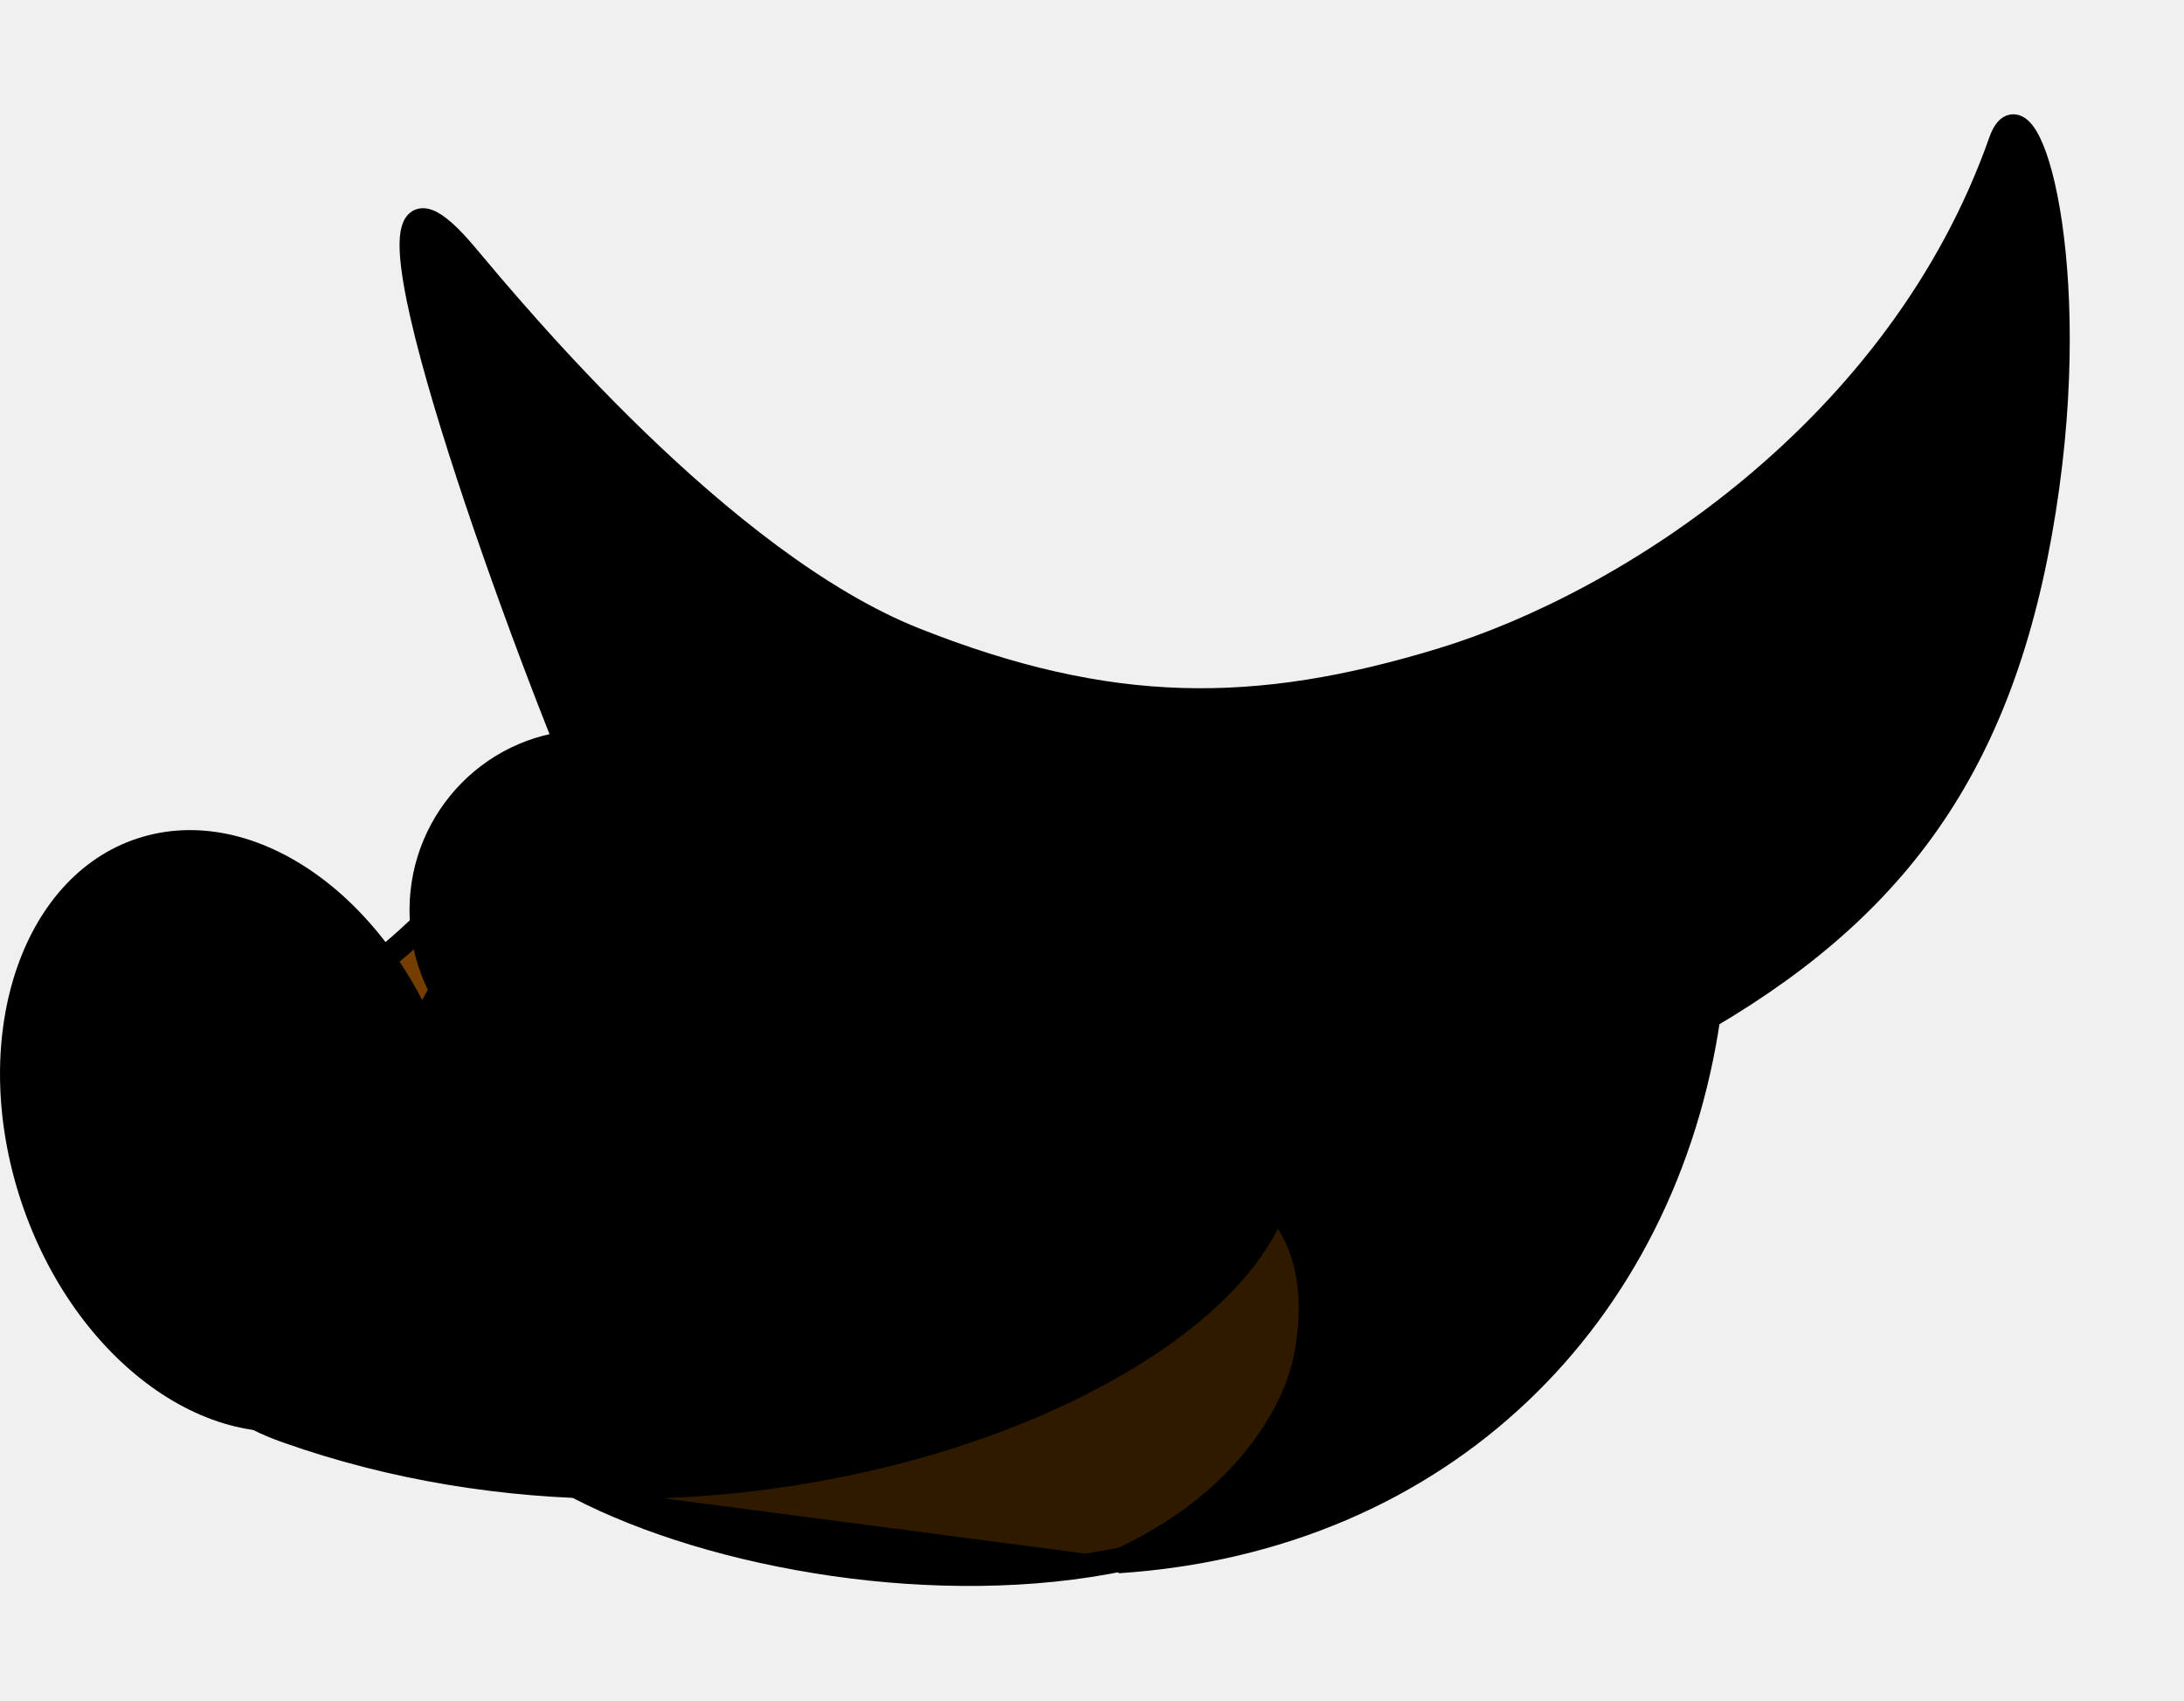
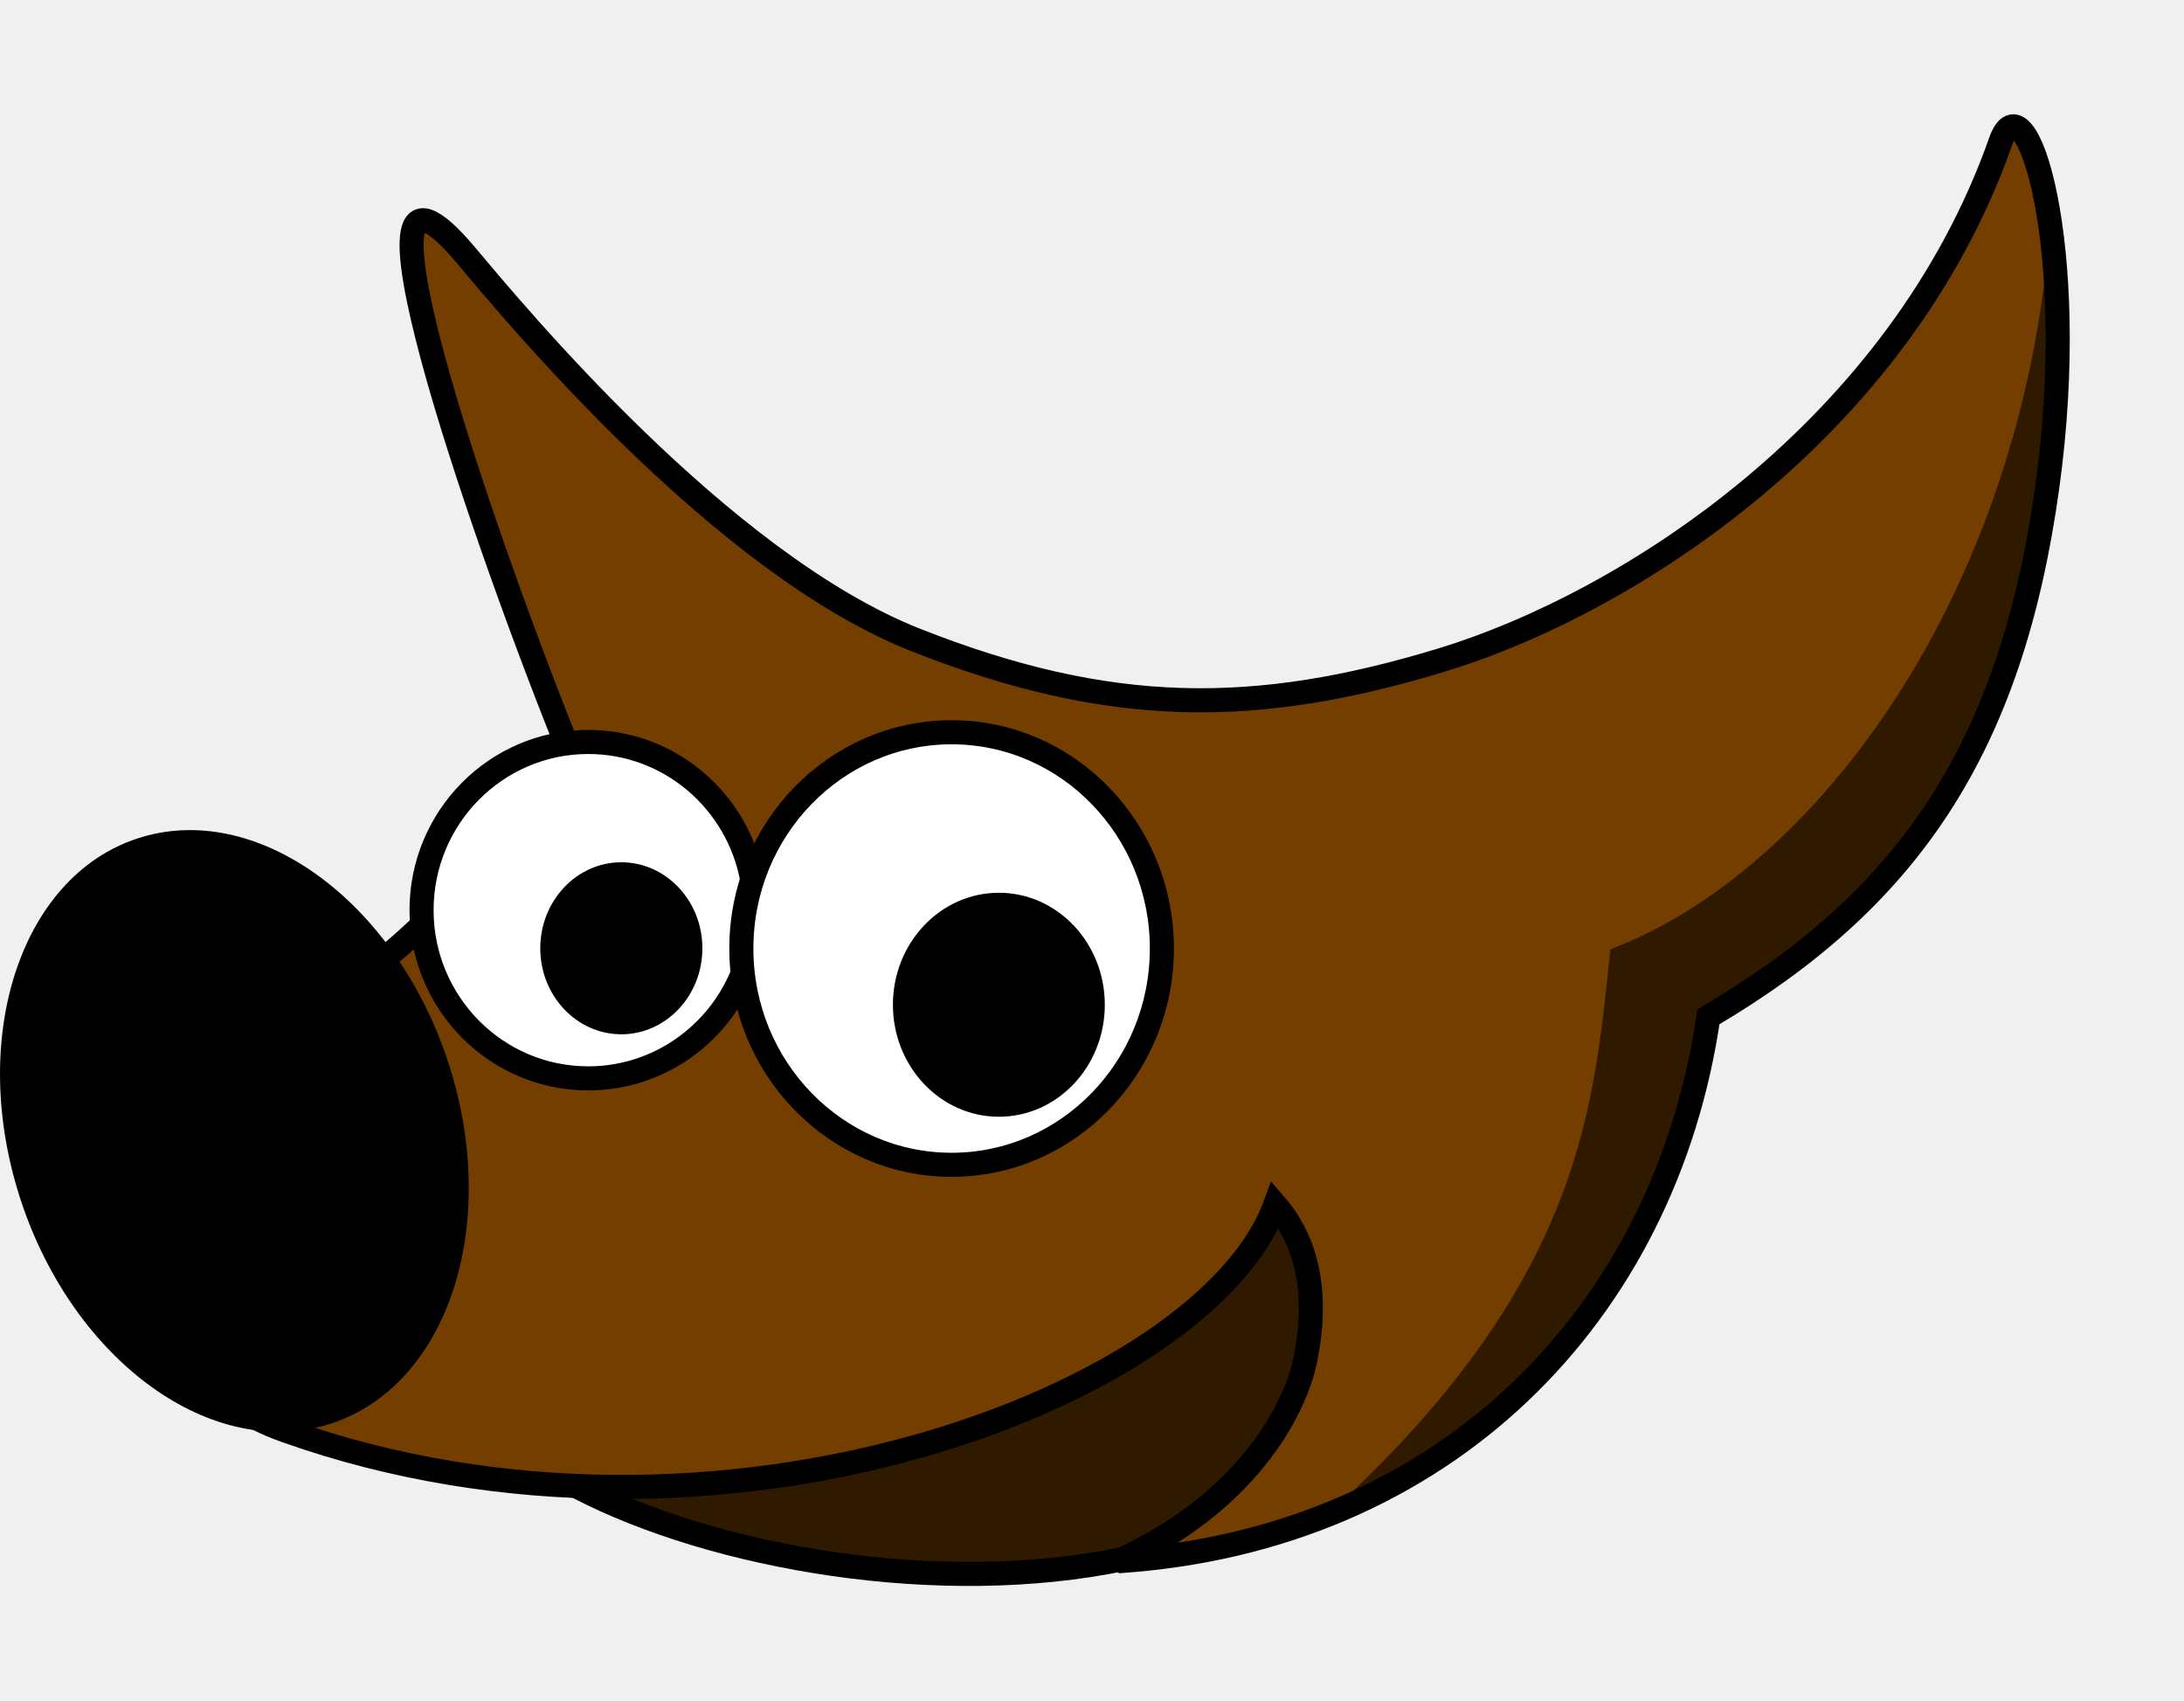
<svg width="77.076" height="59.999">
  <g>
    <g>
      <path style="fill:#743e00" d="M 39.452 55.095C 43.919 53.07 45.684 49.841 46.066 47.979C 46.456 46.078 46.337 44.049 45.005 42.514C 42.498 49.41 24.256 56.308 8.863 50.016C 16.393 49.131 17.794 39.197 12.775 34.27C 13.704 34.046 15.871 31.542 16.447 31.355C 18.412 30.589 19.706 29.999 21.317 29.374C 19.03 24.515 10.863 2.372 16.438 9C 18.134 11.016 25.441 19.861 32.3 22.577C 39.16 25.292 44.306 25.292 50.88 23.291C 57.453 21.29 67.029 15.145 70.603 4.998C 71.457 2.568 73.433 8.623 72.254 17.165C 70.972 26.472 67.287 31.769 60.292 35.882C 58.758 46.402 50.965 54.335 39.452 55.095L 39.452 55.095z" />
    </g>
    <g>
      <path style="fill:#2f1a00" d="M 72.353 7.915C 72.683 10.196 72.767 13.445 72.254 17.165C 70.972 26.472 67.287 31.769 60.292 35.882C 59.114 43.96 54.246 50.512 46.837 53.463C 55.961 45.205 56.248 38.861 56.834 33.497C 64.061 30.779 71.395 20.947 72.353 7.915L 72.353 7.915z" />
      <path style="fill:#2f1a00" d="M 20.401 52.478C 25.198 54.972 33.163 56.376 39.687 55.006C 44.154 52.981 45.684 49.841 46.066 47.979C 46.456 46.078 46.337 44.049 45.005 42.514C 43.117 47.707 32.224 52.908 20.401 52.478L 20.401 52.478z" />
    </g>
    <g>
      <path style="fill:#ffffff" d="M 14.877 32.119C 14.877 28.843 17.512 26.183 20.759 26.183C 24.007 26.183 26.642 28.843 26.642 32.119C 26.642 35.395 24.007 38.054 20.759 38.054C 17.512 38.054 14.877 35.395 14.877 32.119L 14.877 32.119z" />
      <path style="fill:#ffffff" d="M 41.004 33.473C 41.004 37.685 37.679 41.105 33.584 41.105C 29.488 41.105 26.163 37.685 26.163 33.473C 26.163 29.26 29.488 25.841 33.584 25.841C 37.679 25.841 41.004 29.26 41.004 33.473L 41.004 33.473z" />
      <path style="stroke:#ffffff; stroke-width:0.567; fill:#ffffff" d="M 7.592 36.43C 6.873 38.113 5.386 39.092 4.272 38.616C 3.158 38.141 2.837 36.389 3.556 34.706C 4.275 33.023 5.762 32.044 6.876 32.52C 7.99 32.995 8.311 34.747 7.592 36.43L 7.592 36.43z" />
    </g>
    <g>
      <path style="fill:#000000" d="M 15.886 37.7C 17.668 43.431 15.703 49.073 11.499 50.292C 7.298 51.512 2.44 47.851 0.658 42.12C -1.124 36.389 0.841 30.747 5.044 29.528C 9.246 28.308 14.104 31.969 15.886 37.7L 15.886 37.7zM 7.592 36.43C 6.873 38.113 5.386 39.092 4.272 38.616C 3.158 38.141 2.837 36.389 3.556 34.706C 4.275 33.023 5.762 32.044 6.876 32.52C 7.99 32.995 8.311 34.747 7.592 36.43L 7.592 36.43z" />
      <path style="fill:#000000" d="M 24.788 33.464C 24.788 35.139 23.506 36.499 21.927 36.499C 20.349 36.499 19.067 35.139 19.067 33.464C 19.067 31.789 20.349 30.429 21.927 30.429C 23.506 30.429 24.788 31.789 24.788 33.464L 24.788 33.464zM 20.119 32.368C 20.119 31.775 20.599 31.294 21.192 31.294C 21.785 31.294 22.267 31.775 22.267 32.368C 22.267 32.961 21.785 33.442 21.192 33.442C 20.599 33.442 20.119 32.961 20.119 32.368L 20.119 32.368z" />
      <path style="fill:#000000" d="M 38.99 35.457C 38.99 37.639 37.316 39.409 35.252 39.409C 33.188 39.409 31.512 37.639 31.512 35.457C 31.512 33.275 33.188 31.505 35.252 31.505C 37.316 31.505 38.99 33.275 38.99 35.457L 38.99 35.457zM 32.584 34.185C 32.584 33.307 33.297 32.595 34.175 32.595C 35.053 32.595 35.764 33.307 35.764 34.185C 35.764 35.063 35.053 35.775 34.175 35.775C 33.297 35.775 32.584 35.063 32.584 34.185L 32.584 34.185z" />
    </g>
    <g>
-       <path style="stroke:#000000; stroke-width:0.85" d="M 19.948 26.151C 16.878 18.486 11.704 3.372 16.438 9C 18.134 11.016 25.441 19.861 32.3 22.577C 39.16 25.292 44.306 25.292 50.88 23.291C 57.453 21.29 67.029 15.145 70.603 4.998C 71.457 2.568 73.433 8.623 72.254 17.165C 70.972 26.472 67.287 31.769 60.292 35.882C 58.758 46.402 50.965 54.335 39.452 55.095C 43.919 53.07 45.684 49.841 46.066 47.979C 46.456 46.078 46.337 44.049 45.005 42.514C 42.568 49.221 25.377 55.893 10.134 50.504C 8.501 49.926 7.876 49.34 7.689 48.34" />
-       <path style="stroke:#000000; stroke-width:0.85" d="M 20.401 52.478C 25.198 54.972 33.163 56.376 39.687 55.006" />
-       <path style="stroke:#000000; stroke-width:0.85" d="M 41.004 33.473C 41.004 37.685 37.679 41.105 33.584 41.105C 29.488 41.105 26.163 37.685 26.163 33.473C 26.163 29.26 29.488 25.841 33.584 25.841C 37.679 25.841 41.004 29.26 41.004 33.473L 41.004 33.473z" />
-       <path style="stroke:#000000; stroke-width:0.85" d="M 26.191 34.404C 25.302 36.547 23.204 38.055 20.759 38.055C 17.512 38.055 14.877 35.395 14.877 32.119C 14.877 28.843 17.512 26.183 20.759 26.183C 23.639 26.183 26.037 28.274 26.544 31.032" />
-       <path style="stroke:#000000; stroke-width:0.85; stroke-linecap:round" d="M 13.867 33.579C 14.188 33.312 14.527 33 14.855 32.694" />
+       <path style="stroke:#000000; stroke-width:0.85; fill:none" d="M 19.948 26.151C 16.878 18.486 11.704 3.372 16.438 9C 18.134 11.016 25.441 19.861 32.3 22.577C 39.16 25.292 44.306 25.292 50.88 23.291C 57.453 21.29 67.029 15.145 70.603 4.998C 71.457 2.568 73.433 8.623 72.254 17.165C 70.972 26.472 67.287 31.769 60.292 35.882C 58.758 46.402 50.965 54.335 39.452 55.095C 43.919 53.07 45.684 49.841 46.066 47.979C 46.456 46.078 46.337 44.049 45.005 42.514C 42.568 49.221 25.377 55.893 10.134 50.504C 8.501 49.926 7.876 49.34 7.689 48.34" />
+       <path style="stroke:#000000; stroke-width:0.85; fill:none" d="M 20.401 52.478C 25.198 54.972 33.163 56.376 39.687 55.006" />
+       <path style="stroke:#000000; stroke-width:0.85; fill:none" d="M 41.004 33.473C 41.004 37.685 37.679 41.105 33.584 41.105C 29.488 41.105 26.163 37.685 26.163 33.473C 26.163 29.26 29.488 25.841 33.584 25.841C 37.679 25.841 41.004 29.26 41.004 33.473L 41.004 33.473z" />
+       <path style="stroke:#000000; stroke-width:0.85; fill:none" d="M 26.191 34.404C 25.302 36.547 23.204 38.055 20.759 38.055C 17.512 38.055 14.877 35.395 14.877 32.119C 14.877 28.843 17.512 26.183 20.759 26.183C 23.639 26.183 26.037 28.274 26.544 31.032" />
+       <path style="stroke:#000000; stroke-width:0.85; stroke-linecap:round; fill:none" d="M 13.867 33.579C 14.188 33.312 14.527 33 14.855 32.694" />
    </g>
  </g>
</svg>
